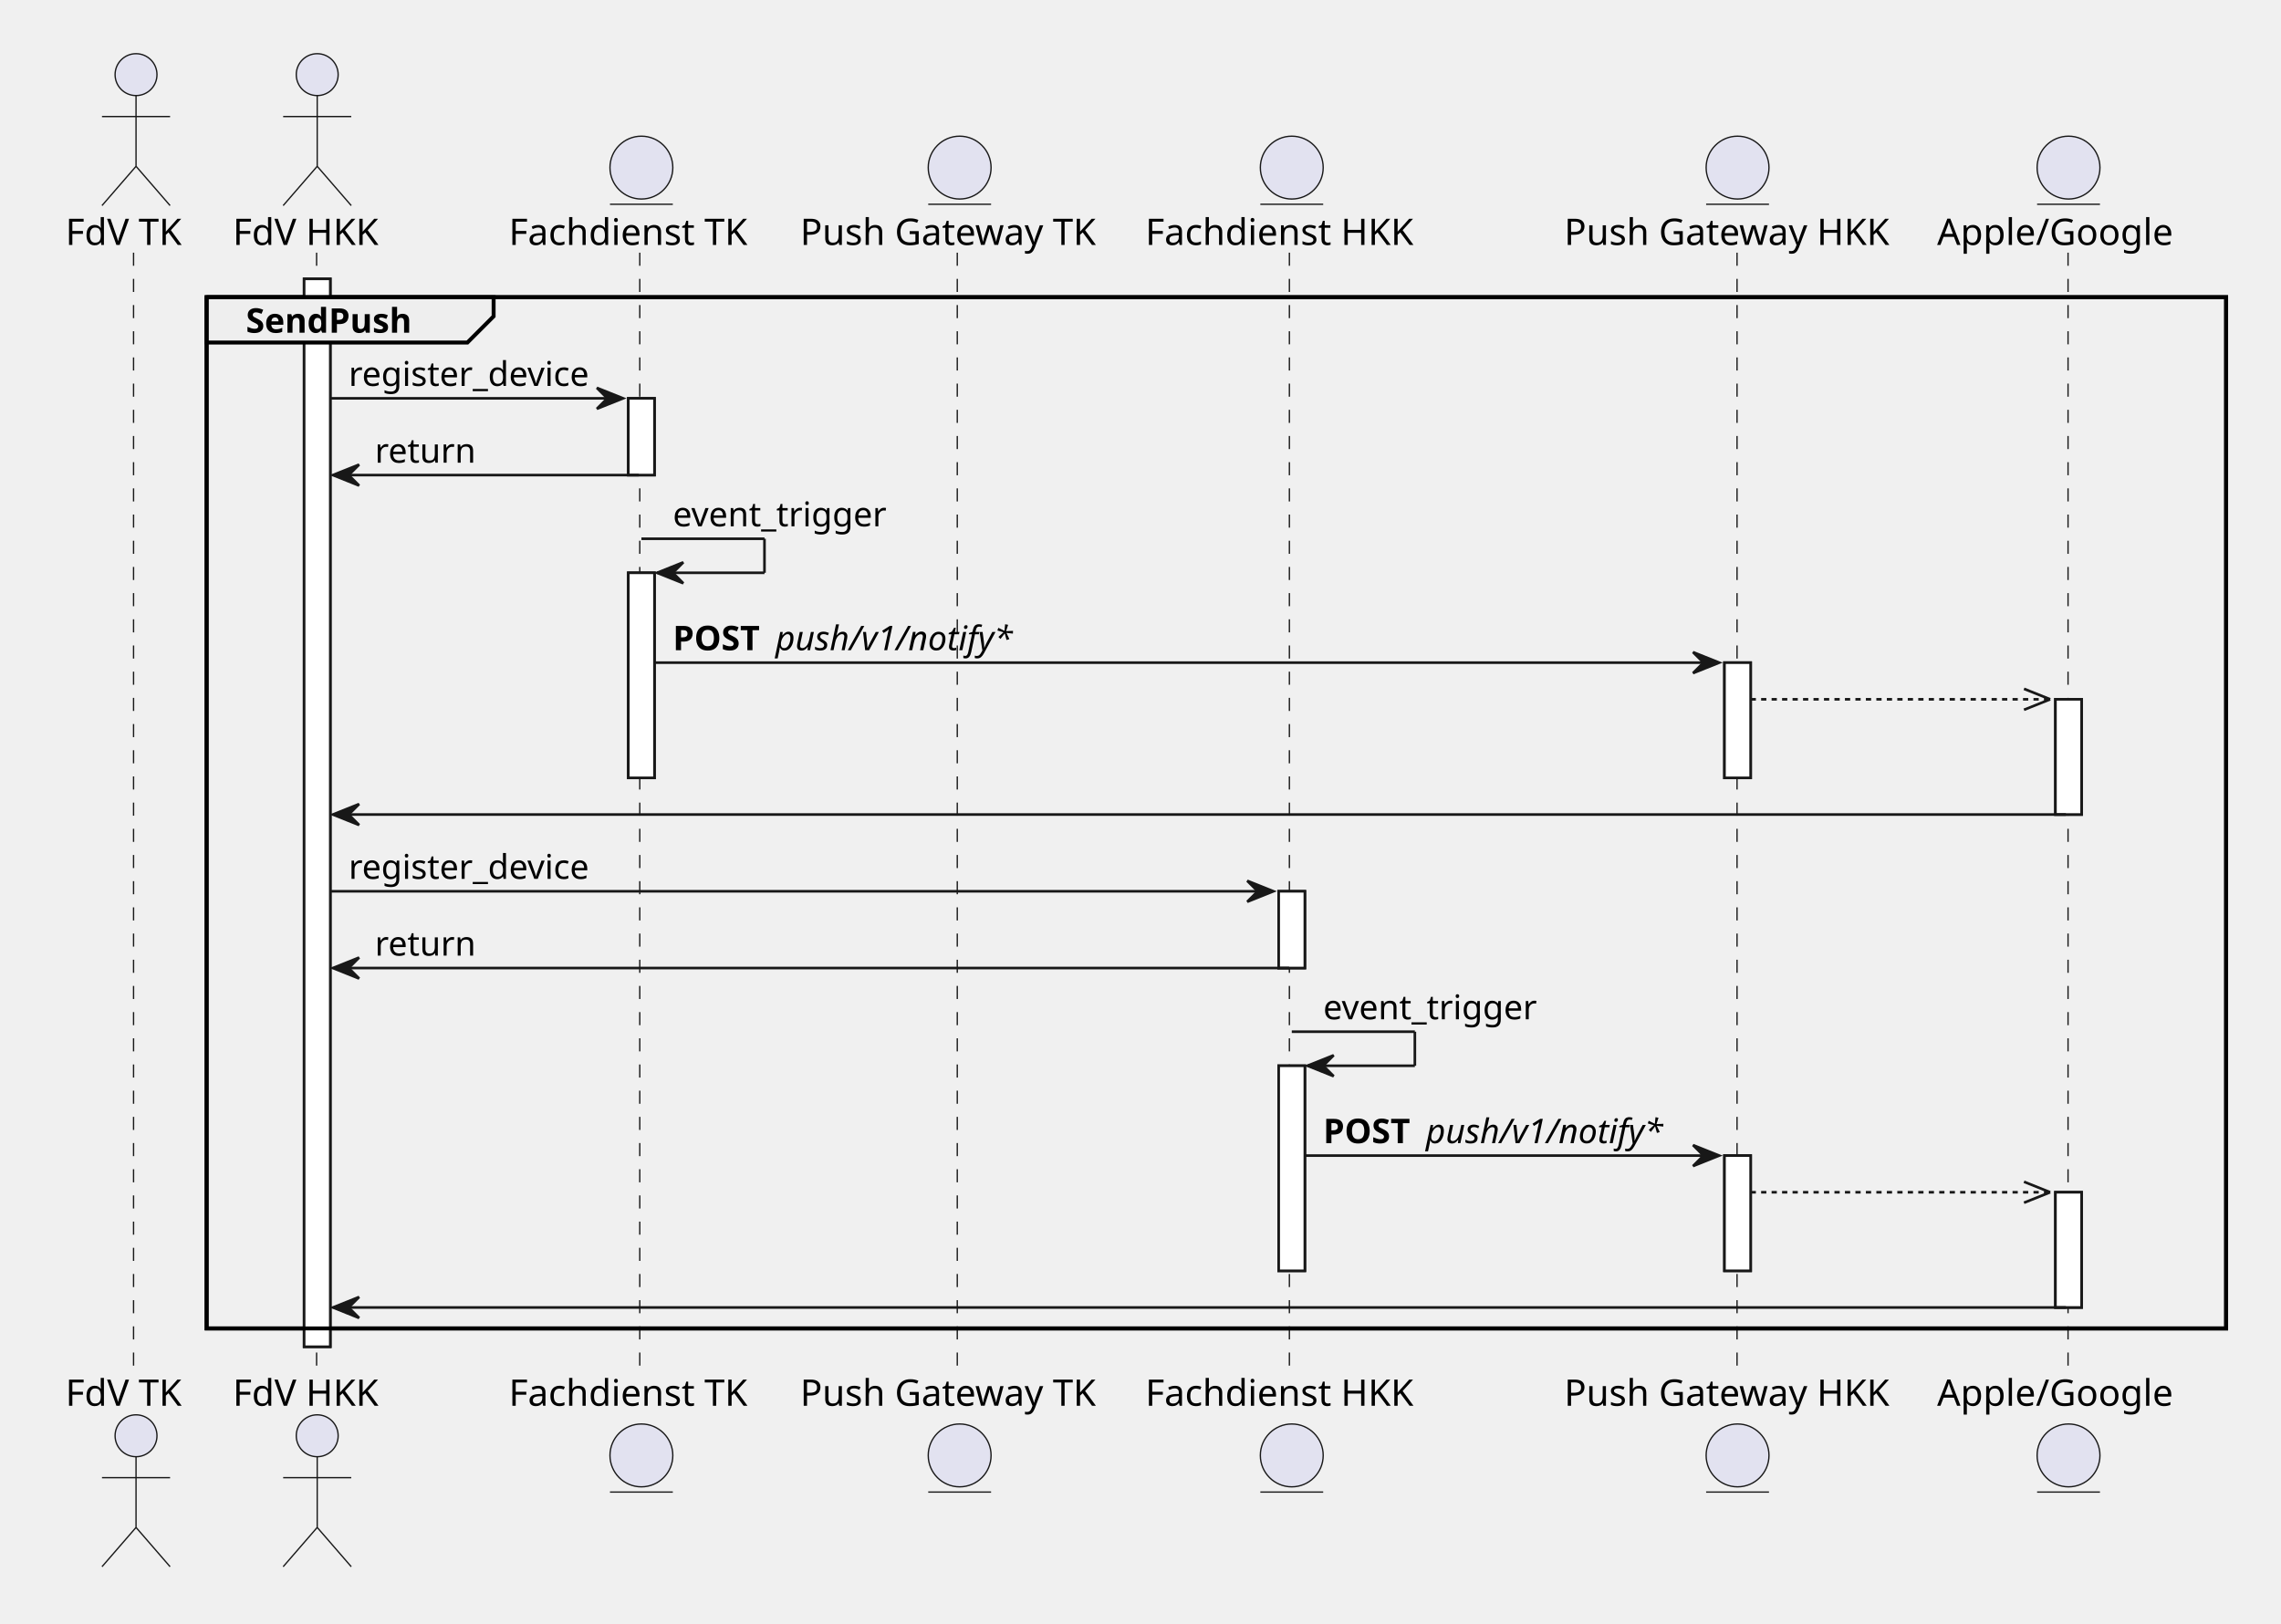
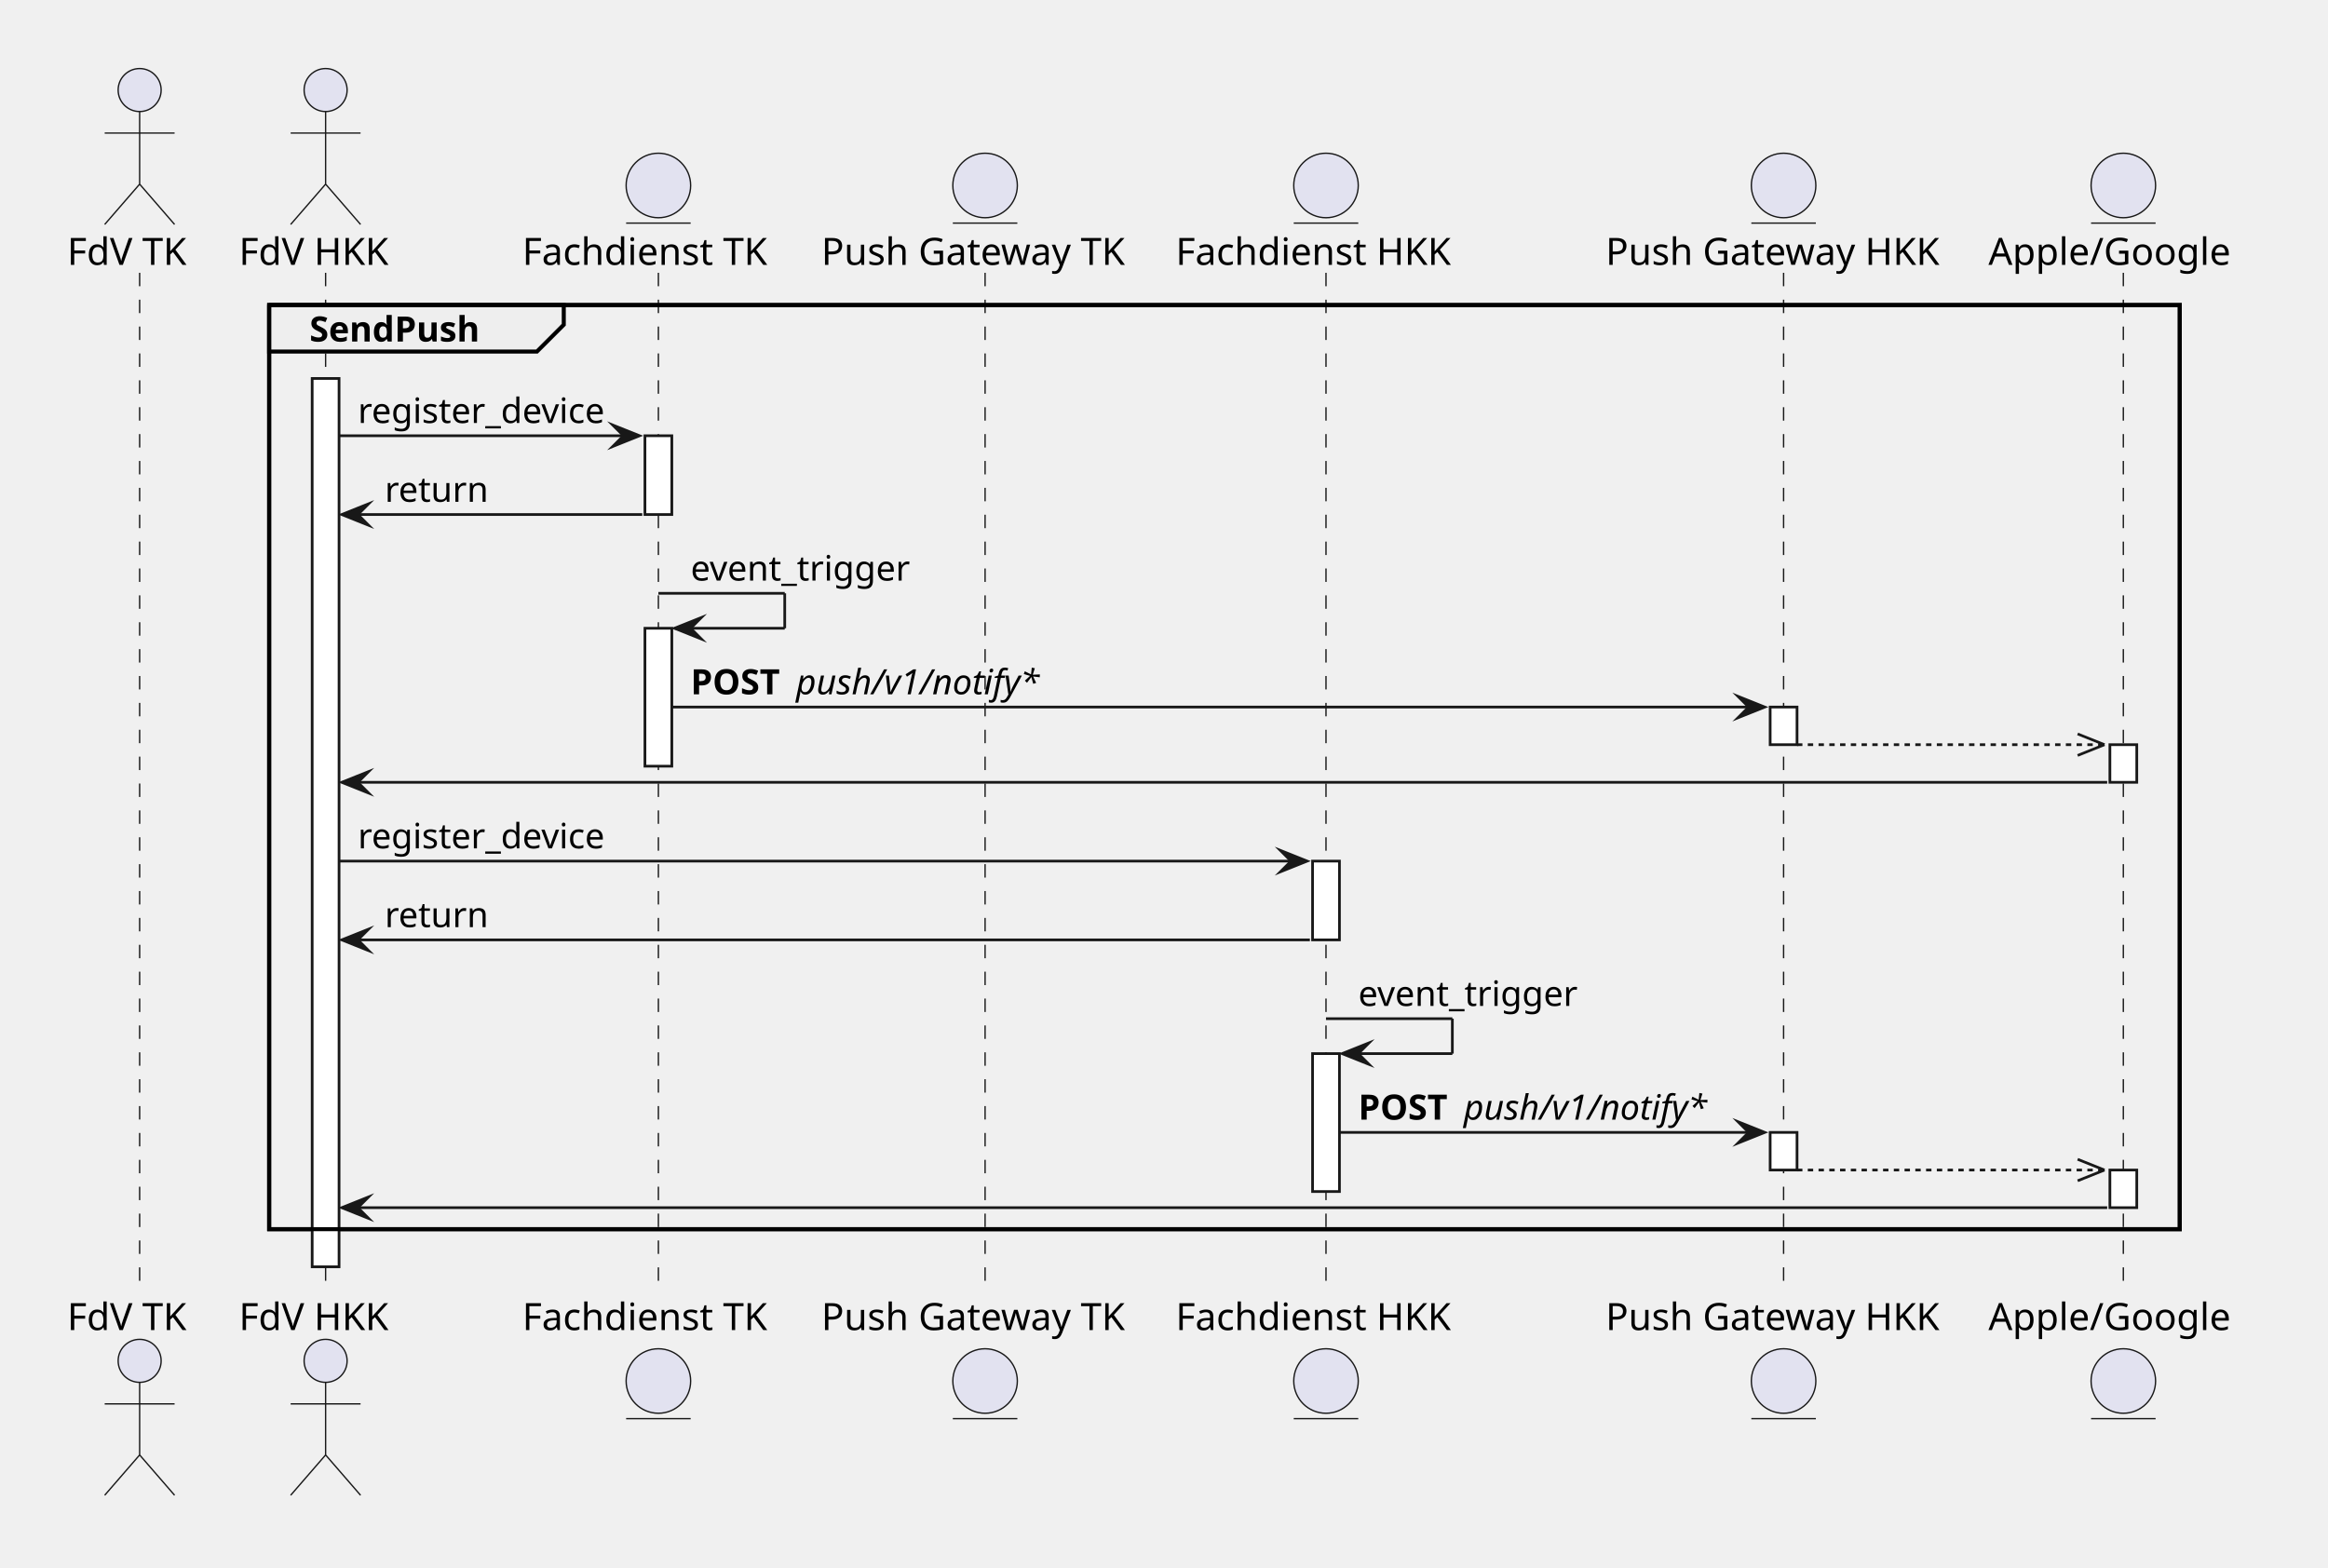
- <svg xmlns="http://www.w3.org/2000/svg" contentStyleType="text/css" data-diagram-type="SEQUENCE" height="620px" preserveAspectRatio="none" style="width:871px;height:620px;background:#FFFFFF;" version="1.1" viewBox="0 0 871 620" width="871px" zoomAndPan="magnify">
+ <svg xmlns="http://www.w3.org/2000/svg" version="1.1" data-diagram-type="SEQUENCE" style="width:866px;height:583px;background:#FFFFFF;" width="866px" height="583px" viewBox="0 0 866 583" zoomAndPan="magnify" preserveAspectRatio="none" contentStyleType="text/css">
  <defs />
-   <g>
+   <g font-family="sans-serif" lengthAdjust="spacing">
+     <rect x="100.126" y="113.488" width="710.739" height="343.795" fill="none" style="stroke:#000;stroke-width:1.5;" />
    <g>
-       <rect fill="#FFFFFF" height="407.795" style="stroke:#181818;stroke-width:1;" width="10" x="116.126" y="106.488" />
+       <rect x="48.446" y="101.488" width="8" height="379.795" fill="#000" fill-opacity="0" />
+       <line x1="51.946" y1="101.488" x2="51.946" y2="481.283" style="stroke:#181818;stroke-width:0.5;stroke-dasharray:5,5;" />
    </g>
    <g>
-       <rect fill="#FFFFFF" height="29.311" style="stroke:#181818;stroke-width:1;" width="10" x="239.916" y="152.109" />
+       <rect x="117.626" y="101.488" width="8" height="379.795" fill="#000" fill-opacity="0" />
+       <line x1="121.126" y1="101.488" x2="121.126" y2="481.283" style="stroke:#181818;stroke-width:0.5;stroke-dasharray:5,5;" />
    </g>
    <g>
-       <rect fill="#FFFFFF" height="78.311" style="stroke:#181818;stroke-width:1;" width="10" x="239.916" y="218.731" />
+       <rect x="116.126" y="140.799" width="10" height="330.484" fill="#FFF" style="stroke:#181818;stroke-width:1;" />
    </g>
    <g>
-       <rect fill="#FFFFFF" height="29.311" style="stroke:#181818;stroke-width:1;" width="10" x="488.263" y="340.352" />
+       <rect x="241.416" y="101.488" width="8" height="379.795" fill="#000" fill-opacity="0" />
+       <line x1="244.916" y1="101.488" x2="244.916" y2="481.283" style="stroke:#181818;stroke-width:0.5;stroke-dasharray:5,5;" />
    </g>
    <g>
-       <rect fill="#FFFFFF" height="78.311" style="stroke:#181818;stroke-width:1;" width="10" x="488.263" y="406.973" />
+       <rect x="239.916" y="162.109" width="10" height="29.311" fill="#FFF" style="stroke:#181818;stroke-width:1;" />
    </g>
    <g>
-       <rect fill="#FFFFFF" height="44" style="stroke:#181818;stroke-width:1;" width="10" x="658.486" y="253.041" />
+       <rect x="239.916" y="233.73" width="10" height="51.311" fill="#FFF" style="stroke:#181818;stroke-width:1;" />
    </g>
    <g>
-       <rect fill="#FFFFFF" height="44" style="stroke:#181818;stroke-width:1;" width="10" x="658.486" y="441.283" />
+       <rect x="362.946" y="101.488" width="8" height="379.795" fill="#000" fill-opacity="0" />
+       <line x1="366.446" y1="101.488" x2="366.446" y2="481.283" style="stroke:#181818;stroke-width:0.5;stroke-dasharray:5,5;" />
    </g>
    <g>
-       <rect fill="#FFFFFF" height="44" style="stroke:#181818;stroke-width:1;" width="10" x="784.866" y="267.041" />
+       <rect x="489.763" y="101.488" width="8" height="379.795" fill="#000" fill-opacity="0" />
+       <line x1="493.263" y1="101.488" x2="493.263" y2="481.283" style="stroke:#181818;stroke-width:0.5;stroke-dasharray:5,5;" />
    </g>
    <g>
-       <rect fill="#FFFFFF" height="44" style="stroke:#181818;stroke-width:1;" width="10" x="784.866" y="455.283" />
-     </g>
-     <rect fill="none" height="393.795" style="stroke:#000000;stroke-width:1.5;" width="771.155" x="78.893" y="113.488" />
-     <g class="participant-lifeline" data-entity-uid="part1" data-qualified-name="App" id="part1-lifeline">
-       <g>
-         <rect fill="#000000" fill-opacity="0" height="427.795" width="8" x="47.946" y="96.488" />
-         <line style="stroke:#181818;stroke-width:0.5;stroke-dasharray:5,5;" x1="51" x2="51" y1="96.488" y2="524.283" />
-       </g>
-     </g>
-     <g class="participant-lifeline" data-entity-uid="part2" data-qualified-name="App2" id="part2-lifeline">
-       <g>
-         <rect fill="#000000" fill-opacity="0" height="427.795" width="8" x="117.126" y="96.488" />
-         <line style="stroke:#181818;stroke-width:0.5;stroke-dasharray:5,5;" x1="120.893" x2="120.893" y1="96.488" y2="524.283" />
-       </g>
-     </g>
-     <g class="participant-lifeline" data-entity-uid="part3" data-qualified-name="Fachdienst" id="part3-lifeline">
-       <g>
-         <rect fill="#000000" fill-opacity="0" height="427.795" width="8" x="240.916" y="96.488" />
-         <line style="stroke:#181818;stroke-width:0.5;stroke-dasharray:5,5;" x1="244.297" x2="244.297" y1="96.488" y2="524.283" />
-       </g>
-     </g>
-     <g class="participant-lifeline" data-entity-uid="part4" data-qualified-name="NotificationService" id="part4-lifeline">
-       <g>
-         <rect fill="#000000" fill-opacity="0" height="427.795" width="8" x="362.446" y="96.488" />
-         <line style="stroke:#181818;stroke-width:0.5;stroke-dasharray:5,5;" x1="365.535" x2="365.535" y1="96.488" y2="524.283" />
-       </g>
-     </g>
-     <g class="participant-lifeline" data-entity-uid="part5" data-qualified-name="Fachdienst2" id="part5-lifeline">
-       <g>
-         <rect fill="#000000" fill-opacity="0" height="427.795" width="8" x="489.263" y="96.488" />
-         <line style="stroke:#181818;stroke-width:0.5;stroke-dasharray:5,5;" x1="492.356" x2="492.356" y1="96.488" y2="524.283" />
-       </g>
-     </g>
-     <g class="participant-lifeline" data-entity-uid="part6" data-qualified-name="NotificationService2" id="part6-lifeline">
-       <g>
-         <rect fill="#000000" fill-opacity="0" height="427.795" width="8" x="659.486" y="96.488" />
-         <line style="stroke:#181818;stroke-width:0.5;stroke-dasharray:5,5;" x1="663.288" x2="663.288" y1="96.488" y2="524.283" />
-       </g>
-     </g>
-     <g class="participant-lifeline" data-entity-uid="part7" data-qualified-name="NotificationProvider" id="part7-lifeline">
-       <g>
-         <rect fill="#000000" fill-opacity="0" height="427.795" width="8" x="785.866" y="96.488" />
-         <line style="stroke:#181818;stroke-width:0.5;stroke-dasharray:5,5;" x1="789.684" x2="789.684" y1="96.488" y2="524.283" />
-       </g>
-     </g>
-     <g class="participant participant-head" data-entity-uid="part1" data-qualified-name="App" id="part1-head">
-       <text fill="#000000" font-family="sans-serif" font-size="14" lengthAdjust="spacing" textLength="47.893" x="25" y="93.535">FdV TK</text>
-       <ellipse cx="51.946" cy="28.5" fill="#E2E2F0" rx="8" ry="8" style="stroke:#181818;stroke-width:0.5;" />
-       <path d="M51.946,36.5 L51.946,63.5 M38.946,44.5 L64.946,44.5 M51.946,63.5 L38.946,78.5 M51.946,63.5 L64.946,78.5" fill="none" style="stroke:#181818;stroke-width:0.5;" />
-     </g>
-     <g class="participant participant-tail" data-entity-uid="part1" data-qualified-name="App" id="part1-tail">
-       <text fill="#000000" font-family="sans-serif" font-size="14" lengthAdjust="spacing" textLength="47.893" x="25" y="536.818">FdV TK</text>
-       <ellipse cx="51.946" cy="548.271" fill="#E2E2F0" rx="8" ry="8" style="stroke:#181818;stroke-width:0.5;" />
-       <path d="M51.946,556.271 L51.946,583.271 M38.946,564.271 L64.946,564.271 M51.946,583.271 L38.946,598.271 M51.946,583.271 L64.946,598.271" fill="none" style="stroke:#181818;stroke-width:0.5;" />
-     </g>
-     <g class="participant participant-head" data-entity-uid="part2" data-qualified-name="App2" id="part2-head">
-       <text fill="#000000" font-family="sans-serif" font-size="14" lengthAdjust="spacing" textLength="58.468" x="88.893" y="93.535">FdV HKK</text>
-       <ellipse cx="121.126" cy="28.5" fill="#E2E2F0" rx="8" ry="8" style="stroke:#181818;stroke-width:0.5;" />
-       <path d="M121.126,36.5 L121.126,63.5 M108.126,44.5 L134.126,44.5 M121.126,63.5 L108.126,78.5 M121.126,63.5 L134.126,78.5" fill="none" style="stroke:#181818;stroke-width:0.5;" />
-     </g>
-     <g class="participant participant-tail" data-entity-uid="part2" data-qualified-name="App2" id="part2-tail">
-       <text fill="#000000" font-family="sans-serif" font-size="14" lengthAdjust="spacing" textLength="58.468" x="88.893" y="536.818">FdV HKK</text>
-       <ellipse cx="121.126" cy="548.271" fill="#E2E2F0" rx="8" ry="8" style="stroke:#181818;stroke-width:0.5;" />
-       <path d="M121.126,556.271 L121.126,583.271 M108.126,564.271 L134.126,564.271 M121.126,583.271 L108.126,598.271 M121.126,583.271 L134.126,598.271" fill="none" style="stroke:#181818;stroke-width:0.5;" />
-     </g>
-     <g class="participant participant-head" data-entity-uid="part3" data-qualified-name="Fachdienst" id="part3-head">
-       <text fill="#000000" font-family="sans-serif" font-size="14" lengthAdjust="spacing" textLength="95.238" x="194.297" y="93.535">Fachdienst TK</text>
-       <ellipse cx="244.916" cy="64" fill="#E2E2F0" rx="12" ry="12" style="stroke:#181818;stroke-width:0.5;" />
-       <line style="stroke:#181818;stroke-width:0.5;" x1="232.916" x2="256.916" y1="78" y2="78" />
-     </g>
-     <g class="participant participant-tail" data-entity-uid="part3" data-qualified-name="Fachdienst" id="part3-tail">
-       <text fill="#000000" font-family="sans-serif" font-size="14" lengthAdjust="spacing" textLength="95.238" x="194.297" y="536.818">Fachdienst TK</text>
-       <ellipse cx="244.916" cy="555.771" fill="#E2E2F0" rx="12" ry="12" style="stroke:#181818;stroke-width:0.5;" />
-       <line style="stroke:#181818;stroke-width:0.5;" x1="232.916" x2="256.916" y1="569.771" y2="569.771" />
-     </g>
-     <g class="participant participant-head" data-entity-uid="part4" data-qualified-name="NotificationService" id="part4-head">
-       <text fill="#000000" font-family="sans-serif" font-size="14" lengthAdjust="spacing" textLength="115.821" x="305.535" y="93.535">Push Gateway TK</text>
-       <ellipse cx="366.446" cy="64" fill="#E2E2F0" rx="12" ry="12" style="stroke:#181818;stroke-width:0.5;" />
-       <line style="stroke:#181818;stroke-width:0.5;" x1="354.446" x2="378.446" y1="78" y2="78" />
-     </g>
-     <g class="participant participant-tail" data-entity-uid="part4" data-qualified-name="NotificationService" id="part4-tail">
-       <text fill="#000000" font-family="sans-serif" font-size="14" lengthAdjust="spacing" textLength="115.821" x="305.535" y="536.818">Push Gateway TK</text>
-       <ellipse cx="366.446" cy="555.771" fill="#E2E2F0" rx="12" ry="12" style="stroke:#181818;stroke-width:0.5;" />
-       <line style="stroke:#181818;stroke-width:0.5;" x1="354.446" x2="378.446" y1="569.771" y2="569.771" />
-     </g>
-     <g class="participant participant-head" data-entity-uid="part5" data-qualified-name="Fachdienst2" id="part5-head">
-       <text fill="#000000" font-family="sans-serif" font-size="14" lengthAdjust="spacing" textLength="105.814" x="437.356" y="93.535">Fachdienst HKK</text>
-       <ellipse cx="493.263" cy="64" fill="#E2E2F0" rx="12" ry="12" style="stroke:#181818;stroke-width:0.5;" />
-       <line style="stroke:#181818;stroke-width:0.5;" x1="481.263" x2="505.263" y1="78" y2="78" />
-     </g>
-     <g class="participant participant-tail" data-entity-uid="part5" data-qualified-name="Fachdienst2" id="part5-tail">
-       <text fill="#000000" font-family="sans-serif" font-size="14" lengthAdjust="spacing" textLength="105.814" x="437.356" y="536.818">Fachdienst HKK</text>
-       <ellipse cx="493.263" cy="555.771" fill="#E2E2F0" rx="12" ry="12" style="stroke:#181818;stroke-width:0.5;" />
-       <line style="stroke:#181818;stroke-width:0.5;" x1="481.263" x2="505.263" y1="569.771" y2="569.771" />
-     </g>
-     <g class="participant participant-head" data-entity-uid="part6" data-qualified-name="NotificationService2" id="part6-head">
-       <text fill="#000000" font-family="sans-serif" font-size="14" lengthAdjust="spacing" textLength="126.397" x="597.288" y="93.535">Push Gateway HKK</text>
-       <ellipse cx="663.486" cy="64" fill="#E2E2F0" rx="12" ry="12" style="stroke:#181818;stroke-width:0.5;" />
-       <line style="stroke:#181818;stroke-width:0.5;" x1="651.486" x2="675.486" y1="78" y2="78" />
-     </g>
-     <g class="participant participant-tail" data-entity-uid="part6" data-qualified-name="NotificationService2" id="part6-tail">
-       <text fill="#000000" font-family="sans-serif" font-size="14" lengthAdjust="spacing" textLength="126.397" x="597.288" y="536.818">Push Gateway HKK</text>
-       <ellipse cx="663.486" cy="555.771" fill="#E2E2F0" rx="12" ry="12" style="stroke:#181818;stroke-width:0.5;" />
-       <line style="stroke:#181818;stroke-width:0.5;" x1="651.486" x2="675.486" y1="569.771" y2="569.771" />
-     </g>
-     <g class="participant participant-head" data-entity-uid="part7" data-qualified-name="NotificationProvider" id="part7-head">
-       <text fill="#000000" font-family="sans-serif" font-size="14" lengthAdjust="spacing" textLength="94.363" x="739.684" y="93.535">Apple/Google</text>
-       <ellipse cx="789.866" cy="64" fill="#E2E2F0" rx="12" ry="12" style="stroke:#181818;stroke-width:0.5;" />
-       <line style="stroke:#181818;stroke-width:0.5;" x1="777.866" x2="801.866" y1="78" y2="78" />
-     </g>
-     <g class="participant participant-tail" data-entity-uid="part7" data-qualified-name="NotificationProvider" id="part7-tail">
-       <text fill="#000000" font-family="sans-serif" font-size="14" lengthAdjust="spacing" textLength="94.363" x="739.684" y="536.818">Apple/Google</text>
-       <ellipse cx="789.866" cy="555.771" fill="#E2E2F0" rx="12" ry="12" style="stroke:#181818;stroke-width:0.5;" />
-       <line style="stroke:#181818;stroke-width:0.5;" x1="777.866" x2="801.866" y1="569.771" y2="569.771" />
+       <rect x="488.263" y="320.352" width="10" height="29.311" fill="#FFF" style="stroke:#181818;stroke-width:1;" />
    </g>
    <g>
-       <rect fill="#FFFFFF" height="407.795" style="stroke:#181818;stroke-width:1;" width="10" x="116.126" y="106.488" />
+       <rect x="488.263" y="391.973" width="10" height="51.311" fill="#FFF" style="stroke:#181818;stroke-width:1;" />
    </g>
    <g>
-       <rect fill="#FFFFFF" height="29.311" style="stroke:#181818;stroke-width:1;" width="10" x="239.916" y="152.109" />
+       <rect x="659.986" y="101.488" width="8" height="379.795" fill="#000" fill-opacity="0" />
+       <line x1="663.486" y1="101.488" x2="663.486" y2="481.283" style="stroke:#181818;stroke-width:0.5;stroke-dasharray:5,5;" />
    </g>
    <g>
-       <rect fill="#FFFFFF" height="78.311" style="stroke:#181818;stroke-width:1;" width="10" x="239.916" y="218.731" />
+       <rect x="658.486" y="263.041" width="10" height="14" fill="#FFF" style="stroke:#181818;stroke-width:1;" />
    </g>
    <g>
-       <rect fill="#FFFFFF" height="29.311" style="stroke:#181818;stroke-width:1;" width="10" x="488.263" y="340.352" />
+       <rect x="658.486" y="421.283" width="10" height="14" fill="#FFF" style="stroke:#181818;stroke-width:1;" />
    </g>
    <g>
-       <rect fill="#FFFFFF" height="78.311" style="stroke:#181818;stroke-width:1;" width="10" x="488.263" y="406.973" />
+       <rect x="786.366" y="101.488" width="8" height="379.795" fill="#000" fill-opacity="0" />
+       <line x1="789.866" y1="101.488" x2="789.866" y2="481.283" style="stroke:#181818;stroke-width:0.5;stroke-dasharray:5,5;" />
    </g>
    <g>
-       <rect fill="#FFFFFF" height="44" style="stroke:#181818;stroke-width:1;" width="10" x="658.486" y="253.041" />
+       <rect x="784.866" y="277.041" width="10" height="14" fill="#FFF" style="stroke:#181818;stroke-width:1;" />
    </g>
    <g>
-       <rect fill="#FFFFFF" height="44" style="stroke:#181818;stroke-width:1;" width="10" x="658.486" y="441.283" />
+       <rect x="784.866" y="435.283" width="10" height="14" fill="#FFF" style="stroke:#181818;stroke-width:1;" />
    </g>
-     <g>
-       <rect fill="#FFFFFF" height="44" style="stroke:#181818;stroke-width:1;" width="10" x="784.866" y="267.041" />
-     </g>
-     <g>
-       <rect fill="#FFFFFF" height="44" style="stroke:#181818;stroke-width:1;" width="10" x="784.866" y="455.283" />
-     </g>
-     <path d="M78.893,113.488 L188.486,113.488 L188.486,120.799 L178.486,130.799 L78.893,130.799 L78.893,113.488" fill="#EEEEEE" style="stroke:#000000;stroke-width:1.5;" />
-     <rect fill="none" height="393.795" style="stroke:#000000;stroke-width:1.5;" width="771.155" x="78.893" y="113.488" />
-     <text fill="#000000" font-family="sans-serif" font-size="13" font-weight="bold" lengthAdjust="spacing" textLength="64.594" x="93.893" y="127.057">SendPush</text>
-     <g class="message" data-entity-1="part2" data-entity-2="part3" id="msg1">
-       <polygon fill="#181818" points="227.916,148.109,237.916,152.109,227.916,156.109,231.916,152.109" style="stroke:#181818;stroke-width:1;" />
-       <line style="stroke:#181818;stroke-width:1;" x1="126.126" x2="233.916" y1="152.109" y2="152.109" />
-       <text fill="#000000" font-family="sans-serif" font-size="13" lengthAdjust="spacing" textLength="94.79" x="133.126" y="147.367">register_device</text>
-     </g>
-     <g class="message" data-entity-1="part3" data-entity-2="part2" id="msg2">
-       <polygon fill="#181818" points="137.126,177.42,127.126,181.42,137.126,185.42,133.126,181.42" style="stroke:#181818;stroke-width:1;" />
-       <line style="stroke:#181818;stroke-width:1;" x1="131.126" x2="243.916" y1="181.42" y2="181.42" />
-       <text fill="#000000" font-family="sans-serif" font-size="13" lengthAdjust="spacing" textLength="38.879" x="143.126" y="176.678">return</text>
-     </g>
-     <g class="message" data-entity-1="part3" data-entity-2="part3" id="msg3">
-       <line style="stroke:#181818;stroke-width:1;" x1="244.916" x2="291.916" y1="205.731" y2="205.731" />
-       <line style="stroke:#181818;stroke-width:1;" x1="291.916" x2="291.916" y1="205.731" y2="218.731" />
-       <line style="stroke:#181818;stroke-width:1;" x1="250.916" x2="291.916" y1="218.731" y2="218.731" />
-       <polygon fill="#181818" points="260.916,214.731,250.916,218.731,260.916,222.731,256.916,218.731" style="stroke:#181818;stroke-width:1;" />
-       <text fill="#000000" font-family="sans-serif" font-size="13" lengthAdjust="spacing" textLength="83.357" x="256.916" y="200.988">event_trigger</text>
-     </g>
-     <g class="message" data-entity-1="part3" data-entity-2="part6" id="msg4">
-       <polygon fill="#181818" points="646.486,249.041,656.486,253.041,646.486,257.041,650.486,253.041" style="stroke:#181818;stroke-width:1;" />
-       <line style="stroke:#181818;stroke-width:1;" x1="249.916" x2="652.486" y1="253.041" y2="253.041" />
-       <text fill="#000000" font-family="sans-serif" font-size="13" font-weight="bold" lengthAdjust="spacing" textLength="35.071" x="256.916" y="248.299">POST</text>
-       <text fill="#000000" font-family="sans-serif" font-size="13" lengthAdjust="spacing" textLength="4.113" x="291.987" y="248.299"> </text>
-       <text fill="#000000" font-family="sans-serif" font-size="13" font-style="italic" lengthAdjust="spacing" textLength="102.039" x="296.1" y="248.299">push/v1/notify*</text>
-     </g>
-     <g class="message" data-entity-1="part6" data-entity-2="part7" id="msg5">
-       <line style="stroke:#181818;stroke-width:1;" x1="782.866" x2="772.866" y1="267.041" y2="263.041" />
-       <line style="stroke:#181818;stroke-width:1;" x1="782.866" x2="772.866" y1="267.041" y2="271.041" />
-       <line style="stroke:#181818;stroke-width:1;stroke-dasharray:2,2;" x1="668.486" x2="783.866" y1="267.041" y2="267.041" />
-     </g>
-     <g class="message" data-entity-1="part7" data-entity-2="part2" id="msg6">
-       <polygon fill="#181818" points="137.126,307.041,127.126,311.041,137.126,315.041,133.126,311.041" style="stroke:#181818;stroke-width:1;" />
-       <line style="stroke:#181818;stroke-width:1;" x1="131.126" x2="788.866" y1="311.041" y2="311.041" />
-     </g>
-     <g class="message" data-entity-1="part2" data-entity-2="part5" id="msg7">
-       <polygon fill="#181818" points="476.263,336.352,486.263,340.352,476.263,344.352,480.263,340.352" style="stroke:#181818;stroke-width:1;" />
-       <line style="stroke:#181818;stroke-width:1;" x1="126.126" x2="482.263" y1="340.352" y2="340.352" />
-       <text fill="#000000" font-family="sans-serif" font-size="13" lengthAdjust="spacing" textLength="94.79" x="133.126" y="335.609">register_device</text>
-     </g>
-     <g class="message" data-entity-1="part5" data-entity-2="part2" id="msg8">
-       <polygon fill="#181818" points="137.126,365.662,127.126,369.662,137.126,373.662,133.126,369.662" style="stroke:#181818;stroke-width:1;" />
-       <line style="stroke:#181818;stroke-width:1;" x1="131.126" x2="492.263" y1="369.662" y2="369.662" />
-       <text fill="#000000" font-family="sans-serif" font-size="13" lengthAdjust="spacing" textLength="38.879" x="143.126" y="364.92">return</text>
-     </g>
-     <g class="message" data-entity-1="part5" data-entity-2="part5" id="msg9">
-       <line style="stroke:#181818;stroke-width:1;" x1="493.263" x2="540.263" y1="393.973" y2="393.973" />
-       <line style="stroke:#181818;stroke-width:1;" x1="540.263" x2="540.263" y1="393.973" y2="406.973" />
-       <line style="stroke:#181818;stroke-width:1;" x1="499.263" x2="540.263" y1="406.973" y2="406.973" />
-       <polygon fill="#181818" points="509.263,402.973,499.263,406.973,509.263,410.973,505.263,406.973" style="stroke:#181818;stroke-width:1;" />
-       <text fill="#000000" font-family="sans-serif" font-size="13" lengthAdjust="spacing" textLength="83.357" x="505.263" y="389.231">event_trigger</text>
-     </g>
-     <g class="message" data-entity-1="part5" data-entity-2="part6" id="msg10">
-       <polygon fill="#181818" points="646.486,437.283,656.486,441.283,646.486,445.283,650.486,441.283" style="stroke:#181818;stroke-width:1;" />
-       <line style="stroke:#181818;stroke-width:1;" x1="498.263" x2="652.486" y1="441.283" y2="441.283" />
-       <text fill="#000000" font-family="sans-serif" font-size="13" font-weight="bold" lengthAdjust="spacing" textLength="35.071" x="505.263" y="436.541">POST</text>
-       <text fill="#000000" font-family="sans-serif" font-size="13" lengthAdjust="spacing" textLength="4.113" x="540.334" y="436.541"> </text>
-       <text fill="#000000" font-family="sans-serif" font-size="13" font-style="italic" lengthAdjust="spacing" textLength="102.039" x="544.447" y="436.541">push/v1/notify*</text>
-     </g>
-     <g class="message" data-entity-1="part6" data-entity-2="part7" id="msg11">
-       <line style="stroke:#181818;stroke-width:1;" x1="782.866" x2="772.866" y1="455.283" y2="451.283" />
-       <line style="stroke:#181818;stroke-width:1;" x1="782.866" x2="772.866" y1="455.283" y2="459.283" />
-       <line style="stroke:#181818;stroke-width:1;stroke-dasharray:2,2;" x1="668.486" x2="783.866" y1="455.283" y2="455.283" />
-     </g>
-     <g class="message" data-entity-1="part7" data-entity-2="part2" id="msg12">
-       <polygon fill="#181818" points="137.126,495.283,127.126,499.283,137.126,503.283,133.126,499.283" style="stroke:#181818;stroke-width:1;" />
-       <line style="stroke:#181818;stroke-width:1;" x1="131.126" x2="788.866" y1="499.283" y2="499.283" />
-     </g>
+     <text x="25" y="98.535" fill="#000" font-size="14" textLength="47.893">FdV TK</text>
+     <ellipse cx="51.946" cy="33.5" rx="8" ry="8" fill="#E2E2F0" style="stroke:#181818;stroke-width:0.5;" />
+     <path d="M51.946,41.5 L51.946,68.5 M38.946,49.5 L64.946,49.5 M51.946,68.5 L38.946,83.5 M51.946,68.5 L64.946,83.5" style="stroke:#181818;stroke-width:0.5;" fill="none" />
+     <text x="88.893" y="98.535" fill="#000" font-size="14" textLength="58.468">FdV HKK</text>
+     <ellipse cx="121.126" cy="33.5" rx="8" ry="8" fill="#E2E2F0" style="stroke:#181818;stroke-width:0.5;" />
+     <path d="M121.126,41.5 L121.126,68.5 M108.126,49.5 L134.126,49.5 M121.126,68.5 L108.126,83.5 M121.126,68.5 L134.126,83.5" style="stroke:#181818;stroke-width:0.5;" fill="none" />
+     <text x="194.297" y="98.535" fill="#000" font-size="14" textLength="95.238">Fachdienst TK</text>
+     <ellipse cx="244.916" cy="69" rx="12" ry="12" fill="#E2E2F0" style="stroke:#181818;stroke-width:0.5;" />
+     <line x1="232.916" y1="83" x2="256.916" y2="83" style="stroke:#181818;stroke-width:0.5;" />
+     <text x="305.535" y="98.535" fill="#000" font-size="14" textLength="115.821">Push Gateway TK</text>
+     <ellipse cx="366.446" cy="69" rx="12" ry="12" fill="#E2E2F0" style="stroke:#181818;stroke-width:0.5;" />
+     <line x1="354.446" y1="83" x2="378.446" y2="83" style="stroke:#181818;stroke-width:0.5;" />
+     <text x="437.356" y="98.535" fill="#000" font-size="14" textLength="105.813">Fachdienst HKK</text>
+     <ellipse cx="493.263" cy="69" rx="12" ry="12" fill="#E2E2F0" style="stroke:#181818;stroke-width:0.5;" />
+     <line x1="481.263" y1="83" x2="505.263" y2="83" style="stroke:#181818;stroke-width:0.5;" />
+     <text x="597.288" y="98.535" fill="#000" font-size="14" textLength="126.396">Push Gateway HKK</text>
+     <ellipse cx="663.486" cy="69" rx="12" ry="12" fill="#E2E2F0" style="stroke:#181818;stroke-width:0.5;" />
+     <line x1="651.486" y1="83" x2="675.486" y2="83" style="stroke:#181818;stroke-width:0.5;" />
+     <text x="739.684" y="98.535" fill="#000" font-size="14" textLength="94.363">Apple/Google</text>
+     <ellipse cx="789.866" cy="69" rx="12" ry="12" fill="#E2E2F0" style="stroke:#181818;stroke-width:0.5;" />
+     <line x1="777.866" y1="83" x2="801.866" y2="83" style="stroke:#181818;stroke-width:0.5;" />
+     <text x="25" y="494.818" fill="#000" font-size="14" textLength="47.893">FdV TK</text>
+     <ellipse cx="51.946" cy="506.271" rx="8" ry="8" fill="#E2E2F0" style="stroke:#181818;stroke-width:0.5;" />
+     <path d="M51.946,514.271 L51.946,541.271 M38.946,522.271 L64.946,522.271 M51.946,541.271 L38.946,556.271 M51.946,541.271 L64.946,556.271" style="stroke:#181818;stroke-width:0.5;" fill="none" />
+     <text x="88.893" y="494.818" fill="#000" font-size="14" textLength="58.468">FdV HKK</text>
+     <ellipse cx="121.126" cy="506.271" rx="8" ry="8" fill="#E2E2F0" style="stroke:#181818;stroke-width:0.5;" />
+     <path d="M121.126,514.271 L121.126,541.271 M108.126,522.271 L134.126,522.271 M121.126,541.271 L108.126,556.271 M121.126,541.271 L134.126,556.271" style="stroke:#181818;stroke-width:0.5;" fill="none" />
+     <text x="194.297" y="494.818" fill="#000" font-size="14" textLength="95.238">Fachdienst TK</text>
+     <ellipse cx="244.916" cy="513.771" rx="12" ry="12" fill="#E2E2F0" style="stroke:#181818;stroke-width:0.5;" />
+     <line x1="232.916" y1="527.771" x2="256.916" y2="527.771" style="stroke:#181818;stroke-width:0.5;" />
+     <text x="305.535" y="494.818" fill="#000" font-size="14" textLength="115.821">Push Gateway TK</text>
+     <ellipse cx="366.446" cy="513.771" rx="12" ry="12" fill="#E2E2F0" style="stroke:#181818;stroke-width:0.5;" />
+     <line x1="354.446" y1="527.771" x2="378.446" y2="527.771" style="stroke:#181818;stroke-width:0.5;" />
+     <text x="437.356" y="494.818" fill="#000" font-size="14" textLength="105.813">Fachdienst HKK</text>
+     <ellipse cx="493.263" cy="513.771" rx="12" ry="12" fill="#E2E2F0" style="stroke:#181818;stroke-width:0.5;" />
+     <line x1="481.263" y1="527.771" x2="505.263" y2="527.771" style="stroke:#181818;stroke-width:0.5;" />
+     <text x="597.288" y="494.818" fill="#000" font-size="14" textLength="126.396">Push Gateway HKK</text>
+     <ellipse cx="663.486" cy="513.771" rx="12" ry="12" fill="#E2E2F0" style="stroke:#181818;stroke-width:0.5;" />
+     <line x1="651.486" y1="527.771" x2="675.486" y2="527.771" style="stroke:#181818;stroke-width:0.5;" />
+     <text x="739.684" y="494.818" fill="#000" font-size="14" textLength="94.363">Apple/Google</text>
+     <ellipse cx="789.866" cy="513.771" rx="12" ry="12" fill="#E2E2F0" style="stroke:#181818;stroke-width:0.5;" />
+     <line x1="777.866" y1="527.771" x2="801.866" y2="527.771" style="stroke:#181818;stroke-width:0.5;" />
+     <path d="M100.126,113.488 L209.72,113.488 L209.72,120.799 L199.72,130.799 L100.126,130.799 L100.126,113.488" style="stroke:#000;stroke-width:1.5;" fill="#EEE" />
+     <rect x="100.126" y="113.488" width="710.739" height="343.795" fill="none" style="stroke:#000;stroke-width:1.5;" />
+     <text x="115.126" y="127.057" fill="#000" font-size="13" textLength="64.594" font-weight="700">SendPush</text>
+     <polygon points="227.916,158.109,237.916,162.109,227.916,166.109,231.916,162.109" fill="#181818" style="stroke:#181818;stroke-width:1;stroke-linejoin:miter;stroke-miterlimit:10;" />
+     <line x1="126.126" y1="162.109" x2="233.916" y2="162.109" style="stroke:#181818;stroke-width:1;" />
+     <text x="133.126" y="157.367" fill="#000" font-size="13" textLength="94.79">register_device</text>
+     <polygon points="137.126,187.42,127.126,191.42,137.126,195.42,133.126,191.42" fill="#181818" style="stroke:#181818;stroke-width:1;stroke-linejoin:miter;stroke-miterlimit:10;" />
+     <line x1="131.126" y1="191.42" x2="238.916" y2="191.42" style="stroke:#181818;stroke-width:1;" />
+     <text x="143.126" y="186.678" fill="#000" font-size="13" textLength="38.879">return</text>
+     <line x1="244.916" y1="220.73" x2="291.916" y2="220.73" style="stroke:#181818;stroke-width:1;" />
+     <line x1="291.916" y1="220.73" x2="291.916" y2="233.73" style="stroke:#181818;stroke-width:1;" />
+     <line x1="250.916" y1="233.73" x2="291.916" y2="233.73" style="stroke:#181818;stroke-width:1;" />
+     <polygon points="260.916,229.73,250.916,233.73,260.916,237.73,256.916,233.73" fill="#181818" style="stroke:#181818;stroke-width:1;stroke-linejoin:miter;stroke-miterlimit:10;" />
+     <text x="256.916" y="215.988" fill="#000" font-size="13" textLength="83.357">event_trigger</text>
+     <polygon points="646.486,259.041,656.486,263.041,646.486,267.041,650.486,263.041" fill="#181818" style="stroke:#181818;stroke-width:1;stroke-linejoin:miter;stroke-miterlimit:10;" />
+     <line x1="249.916" y1="263.041" x2="652.486" y2="263.041" style="stroke:#181818;stroke-width:1;" />
+     <text x="256.916" y="258.299" fill="#000" font-size="13" textLength="35.071" font-weight="700">POST</text>
+     <text x="291.987" y="258.299" fill="#000" font-size="13"> </text>
+     <text x="296.1" y="258.299" fill="#000" font-size="13" textLength="102.039" font-style="italic">push/v1/notify*</text>
+     <line x1="782.866" y1="277.041" x2="772.866" y2="273.041" style="stroke:#181818;stroke-width:1;" />
+     <line x1="782.866" y1="277.041" x2="772.866" y2="281.041" style="stroke:#181818;stroke-width:1;" />
+     <line x1="668.486" y1="277.041" x2="783.866" y2="277.041" style="stroke:#181818;stroke-width:1;stroke-dasharray:2,2;" />
+     <polygon points="137.126,287.041,127.126,291.041,137.126,295.041,133.126,291.041" fill="#181818" style="stroke:#181818;stroke-width:1;stroke-linejoin:miter;stroke-miterlimit:10;" />
+     <line x1="131.126" y1="291.041" x2="783.866" y2="291.041" style="stroke:#181818;stroke-width:1;" />
+     <polygon points="476.263,316.352,486.263,320.352,476.263,324.352,480.263,320.352" fill="#181818" style="stroke:#181818;stroke-width:1;stroke-linejoin:miter;stroke-miterlimit:10;" />
+     <line x1="126.126" y1="320.352" x2="482.263" y2="320.352" style="stroke:#181818;stroke-width:1;" />
+     <text x="133.126" y="315.609" fill="#000" font-size="13" textLength="94.79">register_device</text>
+     <polygon points="137.126,345.662,127.126,349.662,137.126,353.662,133.126,349.662" fill="#181818" style="stroke:#181818;stroke-width:1;stroke-linejoin:miter;stroke-miterlimit:10;" />
+     <line x1="131.126" y1="349.662" x2="487.263" y2="349.662" style="stroke:#181818;stroke-width:1;" />
+     <text x="143.126" y="344.92" fill="#000" font-size="13" textLength="38.879">return</text>
+     <line x1="493.263" y1="378.973" x2="540.263" y2="378.973" style="stroke:#181818;stroke-width:1;" />
+     <line x1="540.263" y1="378.973" x2="540.263" y2="391.973" style="stroke:#181818;stroke-width:1;" />
+     <line x1="499.263" y1="391.973" x2="540.263" y2="391.973" style="stroke:#181818;stroke-width:1;" />
+     <polygon points="509.263,387.973,499.263,391.973,509.263,395.973,505.263,391.973" fill="#181818" style="stroke:#181818;stroke-width:1;stroke-linejoin:miter;stroke-miterlimit:10;" />
+     <text x="505.263" y="374.23" fill="#000" font-size="13" textLength="83.357">event_trigger</text>
+     <polygon points="646.486,417.283,656.486,421.283,646.486,425.283,650.486,421.283" fill="#181818" style="stroke:#181818;stroke-width:1;stroke-linejoin:miter;stroke-miterlimit:10;" />
+     <line x1="498.263" y1="421.283" x2="652.486" y2="421.283" style="stroke:#181818;stroke-width:1;" />
+     <text x="505.263" y="416.541" fill="#000" font-size="13" textLength="35.071" font-weight="700">POST</text>
+     <text x="540.334" y="416.541" fill="#000" font-size="13"> </text>
+     <text x="544.447" y="416.541" fill="#000" font-size="13" textLength="102.039" font-style="italic">push/v1/notify*</text>
+     <line x1="782.866" y1="435.283" x2="772.866" y2="431.283" style="stroke:#181818;stroke-width:1;" />
+     <line x1="782.866" y1="435.283" x2="772.866" y2="439.283" style="stroke:#181818;stroke-width:1;" />
+     <line x1="668.486" y1="435.283" x2="783.866" y2="435.283" style="stroke:#181818;stroke-width:1;stroke-dasharray:2,2;" />
+     <polygon points="137.126,445.283,127.126,449.283,137.126,453.283,133.126,449.283" fill="#181818" style="stroke:#181818;stroke-width:1;stroke-linejoin:miter;stroke-miterlimit:10;" />
+     <line x1="131.126" y1="449.283" x2="783.866" y2="449.283" style="stroke:#181818;stroke-width:1;" />
  </g>
</svg>
